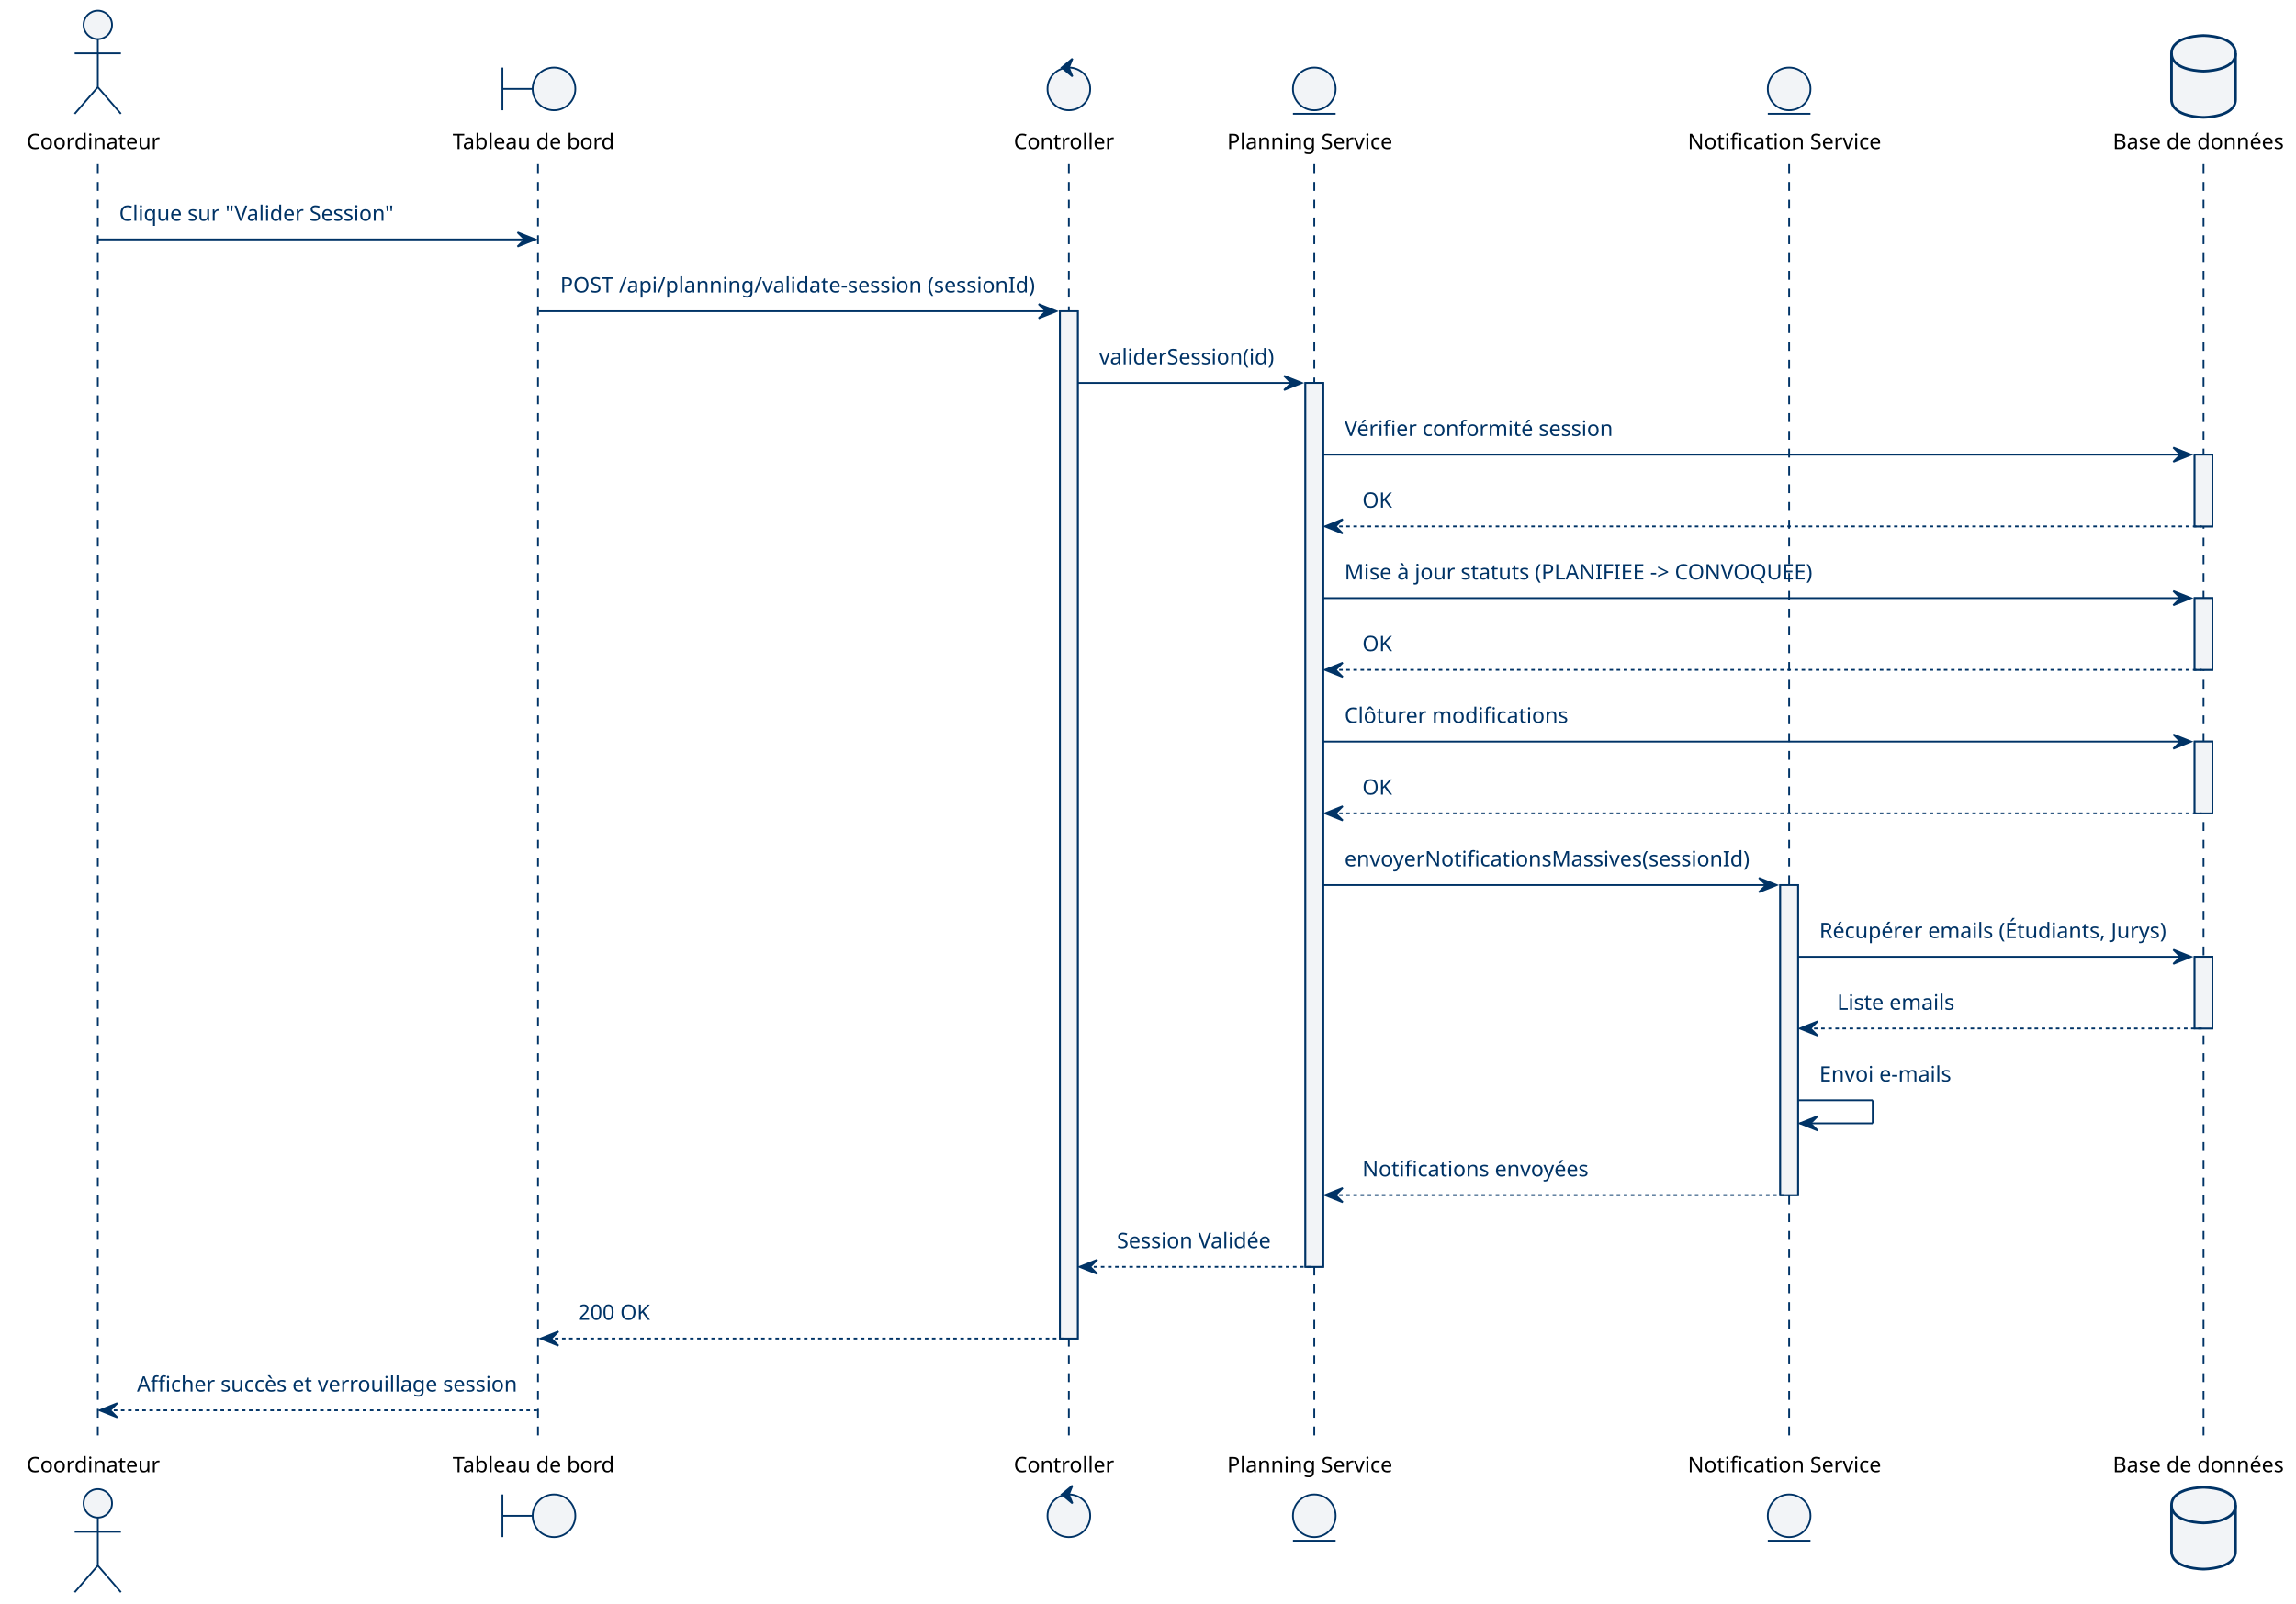
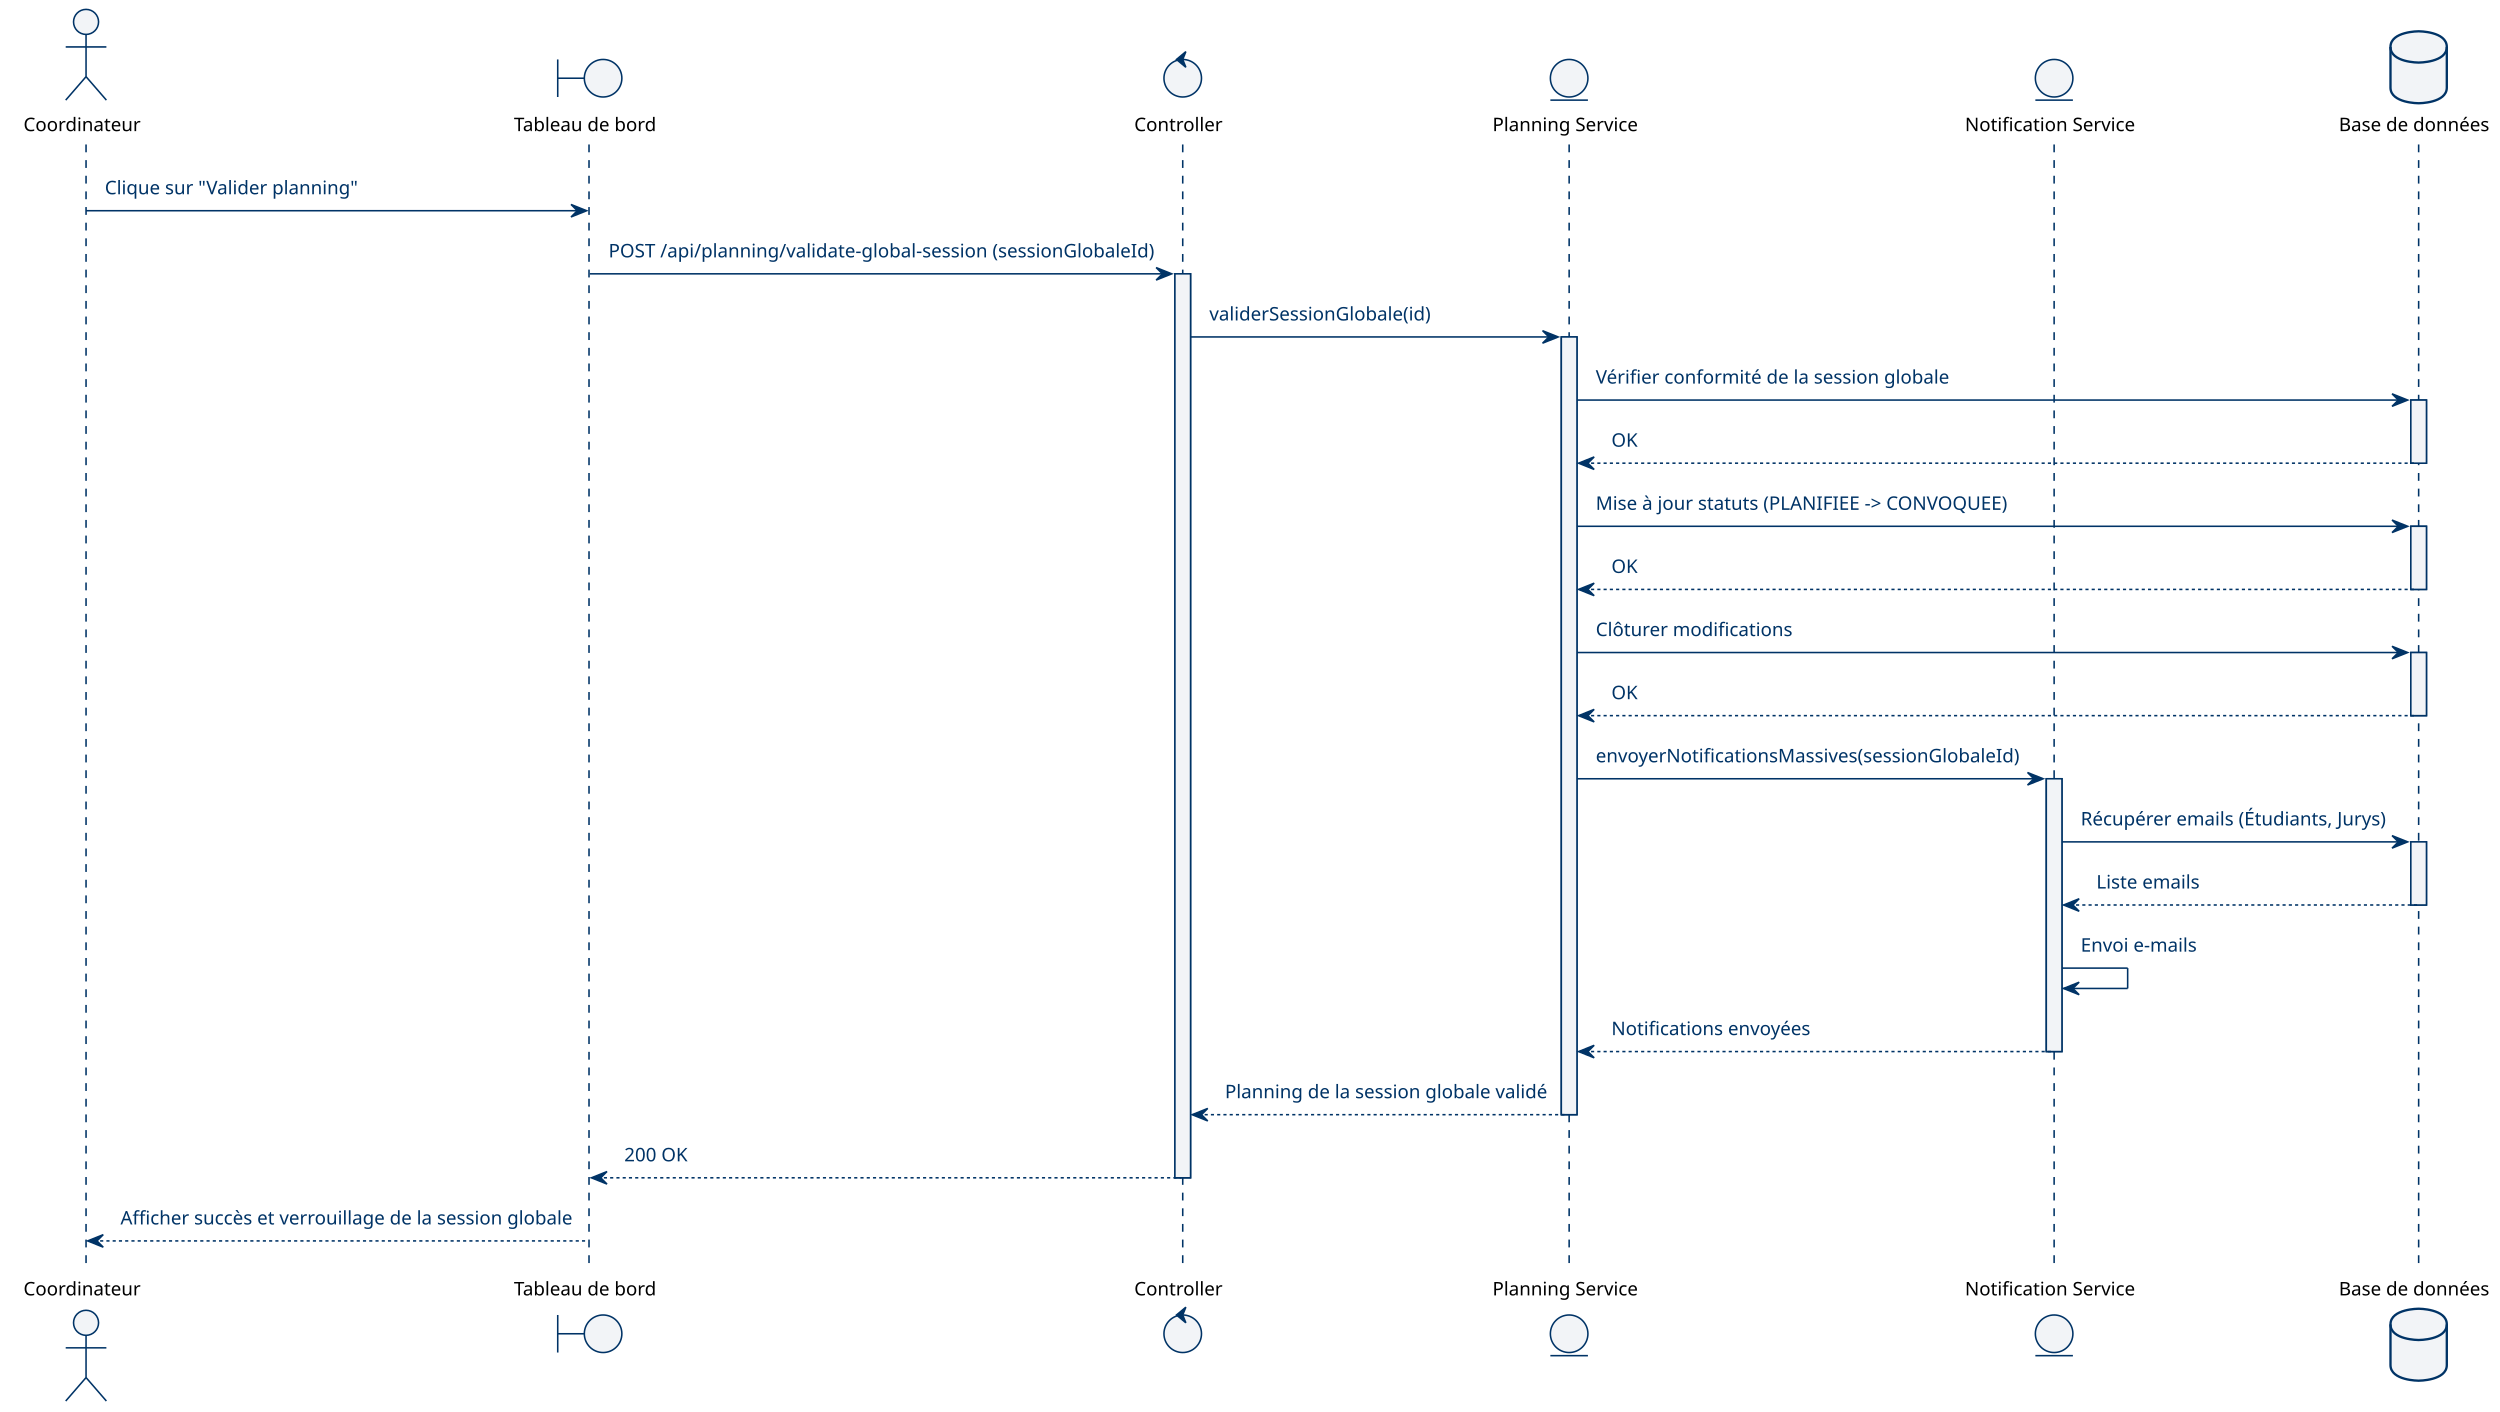
- <svg xmlns="http://www.w3.org/2000/svg" contentStyleType="text/css" height="902px" preserveAspectRatio="none" style="width:1291px;height:902px;background:#FFFFFF;" version="1.1" viewBox="0 0 1291 902" width="1291px" zoomAndPan="magnify">
+ <svg xmlns="http://www.w3.org/2000/svg" contentStyleType="text/css" height="902px" preserveAspectRatio="none" style="width:1598px;height:902px;background:#FFFFFF;" version="1.1" viewBox="0 0 1598 902" width="1598px" zoomAndPan="magnify">
  <defs />
  <g>
-     <rect fill="#F2F4F7" height="577.818" style="stroke:#003366;stroke-width:1.0;" width="10" x="596" y="175.032" />
-     <rect fill="#F2F4F7" height="497.129" style="stroke:#003366;stroke-width:1.0;" width="10" x="734" y="215.376" />
-     <rect fill="#F2F4F7" height="174.376" style="stroke:#003366;stroke-width:1.0;" width="10" x="1001" y="497.785" />
-     <rect fill="#F2F4F7" height="40.344" style="stroke:#003366;stroke-width:1.0;" width="10" x="1234" y="255.721" />
-     <rect fill="#F2F4F7" height="40.344" style="stroke:#003366;stroke-width:1.0;" width="10" x="1234" y="336.409" />
-     <rect fill="#F2F4F7" height="40.344" style="stroke:#003366;stroke-width:1.0;" width="10" x="1234" y="417.097" />
-     <rect fill="#F2F4F7" height="40.344" style="stroke:#003366;stroke-width:1.0;" width="10" x="1234" y="538.129" />
+     <rect fill="#F2F4F7" height="577.818" style="stroke:#003366;stroke-width:1.0;" width="10" x="751" y="175.032" />
+     <rect fill="#F2F4F7" height="497.129" style="stroke:#003366;stroke-width:1.0;" width="10" x="998" y="215.376" />
+     <rect fill="#F2F4F7" height="174.376" style="stroke:#003366;stroke-width:1.0;" width="10" x="1308" y="497.785" />
+     <rect fill="#F2F4F7" height="40.344" style="stroke:#003366;stroke-width:1.0;" width="10" x="1541" y="255.721" />
+     <rect fill="#F2F4F7" height="40.344" style="stroke:#003366;stroke-width:1.0;" width="10" x="1541" y="336.409" />
+     <rect fill="#F2F4F7" height="40.344" style="stroke:#003366;stroke-width:1.0;" width="10" x="1541" y="417.097" />
+     <rect fill="#F2F4F7" height="40.344" style="stroke:#003366;stroke-width:1.0;" width="10" x="1541" y="538.129" />
    <line style="stroke:#003366;stroke-width:1.0;stroke-dasharray:5.0,5.0;" x1="55" x2="55" y1="92.344" y2="811.194" />
-     <line style="stroke:#003366;stroke-width:1.0;stroke-dasharray:5.0,5.0;" x1="302.5" x2="302.5" y1="92.344" y2="811.194" />
-     <line style="stroke:#003366;stroke-width:1.0;stroke-dasharray:5.0,5.0;" x1="601" x2="601" y1="92.344" y2="811.194" />
-     <line style="stroke:#003366;stroke-width:1.0;stroke-dasharray:5.0,5.0;" x1="739" x2="739" y1="92.344" y2="811.194" />
-     <line style="stroke:#003366;stroke-width:1.0;stroke-dasharray:5.0,5.0;" x1="1006" x2="1006" y1="92.344" y2="811.194" />
-     <line style="stroke:#003366;stroke-width:1.0;stroke-dasharray:5.0,5.0;" x1="1239" x2="1239" y1="92.344" y2="811.194" />
+     <line style="stroke:#003366;stroke-width:1.0;stroke-dasharray:5.0,5.0;" x1="376.5" x2="376.5" y1="92.344" y2="811.194" />
+     <line style="stroke:#003366;stroke-width:1.0;stroke-dasharray:5.0,5.0;" x1="756" x2="756" y1="92.344" y2="811.194" />
+     <line style="stroke:#003366;stroke-width:1.0;stroke-dasharray:5.0,5.0;" x1="1003" x2="1003" y1="92.344" y2="811.194" />
+     <line style="stroke:#003366;stroke-width:1.0;stroke-dasharray:5.0,5.0;" x1="1313" x2="1313" y1="92.344" y2="811.194" />
+     <line style="stroke:#003366;stroke-width:1.0;stroke-dasharray:5.0,5.0;" x1="1546" x2="1546" y1="92.344" y2="811.194" />
    <text fill="#000000" font-family="sans-serif" font-size="12" lengthAdjust="spacing" textLength="74" x="15" y="83.828">Coordinateur</text>
    <ellipse cx="55" cy="14" fill="#F2F4F7" rx="8" ry="8" style="stroke:#003366;stroke-width:1.0;" />
    <path d="M55,22 L55,49 M42,30 L68,30 M55,49 L42,64 M55,49 L68,64 " fill="none" style="stroke:#003366;stroke-width:1.0;" />
    <text fill="#000000" font-family="sans-serif" font-size="12" lengthAdjust="spacing" textLength="74" x="15" y="828.022">Coordinateur</text>
    <ellipse cx="55" cy="845.538" fill="#F2F4F7" rx="8" ry="8" style="stroke:#003366;stroke-width:1.0;" />
    <path d="M55,853.538 L55,880.538 M42,861.538 L68,861.538 M55,880.538 L42,895.538 M55,880.538 L68,895.538 " fill="none" style="stroke:#003366;stroke-width:1.0;" />
-     <text fill="#000000" font-family="sans-serif" font-size="12" lengthAdjust="spacing" textLength="91" x="254.5" y="83.828">Tableau de bord</text>
-     <path d="M282.5,38 L282.5,62 M282.5,50 L299.5,50 " fill="none" style="stroke:#003366;stroke-width:1.0;" />
-     <ellipse cx="311.5" cy="50" fill="#F2F4F7" rx="12" ry="12" style="stroke:#003366;stroke-width:1.0;" />
-     <text fill="#000000" font-family="sans-serif" font-size="12" lengthAdjust="spacing" textLength="91" x="254.5" y="828.022">Tableau de bord</text>
-     <path d="M282.5,840.538 L282.5,864.538 M282.5,852.538 L299.5,852.538 " fill="none" style="stroke:#003366;stroke-width:1.0;" />
-     <ellipse cx="311.5" cy="852.538" fill="#F2F4F7" rx="12" ry="12" style="stroke:#003366;stroke-width:1.0;" />
-     <text fill="#000000" font-family="sans-serif" font-size="12" lengthAdjust="spacing" textLength="56" x="570" y="83.828">Controller</text>
-     <ellipse cx="601" cy="50" fill="#F2F4F7" rx="12" ry="12" style="stroke:#003366;stroke-width:1.0;" />
-     <polygon fill="#003366" points="597,38,603,33,601,38,603,43,597,38" style="stroke:#003366;stroke-width:1.0;" />
-     <text fill="#000000" font-family="sans-serif" font-size="12" lengthAdjust="spacing" textLength="56" x="570" y="828.022">Controller</text>
-     <ellipse cx="601" cy="852.538" fill="#F2F4F7" rx="12" ry="12" style="stroke:#003366;stroke-width:1.0;" />
-     <polygon fill="#003366" points="597,840.538,603,835.538,601,840.538,603,845.538,597,840.538" style="stroke:#003366;stroke-width:1.0;" />
-     <text fill="#000000" font-family="sans-serif" font-size="12" lengthAdjust="spacing" textLength="92" x="690" y="83.828">Planning Service</text>
-     <ellipse cx="739" cy="50" fill="#F2F4F7" rx="12" ry="12" style="stroke:#003366;stroke-width:1.0;" />
-     <line style="stroke:#003366;stroke-width:1.0;" x1="727" x2="751" y1="64" y2="64" />
-     <text fill="#000000" font-family="sans-serif" font-size="12" lengthAdjust="spacing" textLength="92" x="690" y="828.022">Planning Service</text>
-     <ellipse cx="739" cy="852.538" fill="#F2F4F7" rx="12" ry="12" style="stroke:#003366;stroke-width:1.0;" />
-     <line style="stroke:#003366;stroke-width:1.0;" x1="727" x2="751" y1="866.538" y2="866.538" />
-     <text fill="#000000" font-family="sans-serif" font-size="12" lengthAdjust="spacing" textLength="108" x="949" y="83.828">Notification Service</text>
-     <ellipse cx="1006" cy="50" fill="#F2F4F7" rx="12" ry="12" style="stroke:#003366;stroke-width:1.0;" />
-     <line style="stroke:#003366;stroke-width:1.0;" x1="994" x2="1018" y1="64" y2="64" />
-     <text fill="#000000" font-family="sans-serif" font-size="12" lengthAdjust="spacing" textLength="108" x="949" y="828.022">Notification Service</text>
-     <ellipse cx="1006" cy="852.538" fill="#F2F4F7" rx="12" ry="12" style="stroke:#003366;stroke-width:1.0;" />
-     <line style="stroke:#003366;stroke-width:1.0;" x1="994" x2="1018" y1="866.538" y2="866.538" />
-     <text fill="#000000" font-family="sans-serif" font-size="12" lengthAdjust="spacing" textLength="96" x="1188" y="83.828">Base de données</text>
-     <path d="M1221,30 C1221,20 1239,20 1239,20 C1239,20 1257,20 1257,30 L1257,56 C1257,66 1239,66 1239,66 C1239,66 1221,66 1221,56 L1221,30 " fill="#F2F4F7" style="stroke:#003366;stroke-width:1.5;" />
-     <path d="M1221,30 C1221,40 1239,40 1239,40 C1239,40 1257,40 1257,30 " fill="none" style="stroke:#003366;stroke-width:1.5;" />
-     <text fill="#000000" font-family="sans-serif" font-size="12" lengthAdjust="spacing" textLength="96" x="1188" y="828.022">Base de données</text>
-     <path d="M1221,846.538 C1221,836.538 1239,836.538 1239,836.538 C1239,836.538 1257,836.538 1257,846.538 L1257,872.538 C1257,882.538 1239,882.538 1239,882.538 C1239,882.538 1221,882.538 1221,872.538 L1221,846.538 " fill="#F2F4F7" style="stroke:#003366;stroke-width:1.5;" />
-     <path d="M1221,846.538 C1221,856.538 1239,856.538 1239,856.538 C1239,856.538 1257,856.538 1257,846.538 " fill="none" style="stroke:#003366;stroke-width:1.5;" />
-     <rect fill="#F2F4F7" height="577.818" style="stroke:#003366;stroke-width:1.0;" width="10" x="596" y="175.032" />
-     <rect fill="#F2F4F7" height="497.129" style="stroke:#003366;stroke-width:1.0;" width="10" x="734" y="215.376" />
-     <rect fill="#F2F4F7" height="174.376" style="stroke:#003366;stroke-width:1.0;" width="10" x="1001" y="497.785" />
-     <rect fill="#F2F4F7" height="40.344" style="stroke:#003366;stroke-width:1.0;" width="10" x="1234" y="255.721" />
-     <rect fill="#F2F4F7" height="40.344" style="stroke:#003366;stroke-width:1.0;" width="10" x="1234" y="336.409" />
-     <rect fill="#F2F4F7" height="40.344" style="stroke:#003366;stroke-width:1.0;" width="10" x="1234" y="417.097" />
-     <rect fill="#F2F4F7" height="40.344" style="stroke:#003366;stroke-width:1.0;" width="10" x="1234" y="538.129" />
-     <polygon fill="#003366" points="291,130.688,301,134.688,291,138.688,295,134.688" style="stroke:#003366;stroke-width:1.0;" />
-     <line style="stroke:#003366;stroke-width:1.0;" x1="55" x2="297" y1="134.688" y2="134.688" />
-     <text fill="#003366" font-family="sans-serif" font-size="12" lengthAdjust="spacing" textLength="154" x="67" y="124.172">Clique sur "Valider Session"</text>
-     <polygon fill="#003366" points="584,171.032,594,175.032,584,179.032,588,175.032" style="stroke:#003366;stroke-width:1.0;" />
-     <line style="stroke:#003366;stroke-width:1.0;" x1="303" x2="590" y1="175.032" y2="175.032" />
-     <text fill="#003366" font-family="sans-serif" font-size="12" lengthAdjust="spacing" textLength="264" x="315" y="164.516">POST /api/planning/validate-session (sessionId)</text>
-     <polygon fill="#003366" points="722,211.376,732,215.376,722,219.376,726,215.376" style="stroke:#003366;stroke-width:1.0;" />
-     <line style="stroke:#003366;stroke-width:1.0;" x1="606" x2="728" y1="215.376" y2="215.376" />
-     <text fill="#003366" font-family="sans-serif" font-size="12" lengthAdjust="spacing" textLength="99" x="618" y="204.86">validerSession(id)</text>
-     <polygon fill="#003366" points="1222,251.721,1232,255.721,1222,259.721,1226,255.721" style="stroke:#003366;stroke-width:1.0;" />
-     <line style="stroke:#003366;stroke-width:1.0;" x1="744" x2="1228" y1="255.721" y2="255.721" />
-     <text fill="#003366" font-family="sans-serif" font-size="12" lengthAdjust="spacing" textLength="150" x="756" y="245.204">Vérifier conformité session</text>
-     <polygon fill="#003366" points="755,292.065,745,296.065,755,300.065,751,296.065" style="stroke:#003366;stroke-width:1.0;" />
-     <line style="stroke:#003366;stroke-width:1.0;stroke-dasharray:2.0,2.0;" x1="749" x2="1238" y1="296.065" y2="296.065" />
-     <text fill="#003366" font-family="sans-serif" font-size="12" lengthAdjust="spacing" textLength="16" x="766" y="285.549">OK</text>
-     <polygon fill="#003366" points="1222,332.409,1232,336.409,1222,340.409,1226,336.409" style="stroke:#003366;stroke-width:1.0;" />
-     <line style="stroke:#003366;stroke-width:1.0;" x1="744" x2="1228" y1="336.409" y2="336.409" />
-     <text fill="#003366" font-family="sans-serif" font-size="12" lengthAdjust="spacing" textLength="263" x="756" y="325.893">Mise à jour statuts (PLANIFIEE -&gt; CONVOQUEE)</text>
-     <polygon fill="#003366" points="755,372.753,745,376.753,755,380.753,751,376.753" style="stroke:#003366;stroke-width:1.0;" />
-     <line style="stroke:#003366;stroke-width:1.0;stroke-dasharray:2.0,2.0;" x1="749" x2="1238" y1="376.753" y2="376.753" />
-     <text fill="#003366" font-family="sans-serif" font-size="12" lengthAdjust="spacing" textLength="16" x="766" y="366.237">OK</text>
-     <polygon fill="#003366" points="1222,413.097,1232,417.097,1222,421.097,1226,417.097" style="stroke:#003366;stroke-width:1.0;" />
-     <line style="stroke:#003366;stroke-width:1.0;" x1="744" x2="1228" y1="417.097" y2="417.097" />
-     <text fill="#003366" font-family="sans-serif" font-size="12" lengthAdjust="spacing" textLength="124" x="756" y="406.581">Clôturer modifications</text>
-     <polygon fill="#003366" points="755,453.441,745,457.441,755,461.441,751,457.441" style="stroke:#003366;stroke-width:1.0;" />
-     <line style="stroke:#003366;stroke-width:1.0;stroke-dasharray:2.0,2.0;" x1="749" x2="1238" y1="457.441" y2="457.441" />
-     <text fill="#003366" font-family="sans-serif" font-size="12" lengthAdjust="spacing" textLength="16" x="766" y="446.925">OK</text>
-     <polygon fill="#003366" points="989,493.785,999,497.785,989,501.785,993,497.785" style="stroke:#003366;stroke-width:1.0;" />
-     <line style="stroke:#003366;stroke-width:1.0;" x1="744" x2="995" y1="497.785" y2="497.785" />
-     <text fill="#003366" font-family="sans-serif" font-size="12" lengthAdjust="spacing" textLength="228" x="756" y="487.269">envoyerNotificationsMassives(sessionId)</text>
-     <polygon fill="#003366" points="1222,534.129,1232,538.129,1222,542.129,1226,538.129" style="stroke:#003366;stroke-width:1.0;" />
-     <line style="stroke:#003366;stroke-width:1.0;" x1="1011" x2="1228" y1="538.129" y2="538.129" />
-     <text fill="#003366" font-family="sans-serif" font-size="12" lengthAdjust="spacing" textLength="194" x="1023" y="527.613">Récupérer emails (Étudiants, Jurys)</text>
-     <polygon fill="#003366" points="1022,574.473,1012,578.473,1022,582.473,1018,578.473" style="stroke:#003366;stroke-width:1.0;" />
-     <line style="stroke:#003366;stroke-width:1.0;stroke-dasharray:2.0,2.0;" x1="1016" x2="1238" y1="578.473" y2="578.473" />
-     <text fill="#003366" font-family="sans-serif" font-size="12" lengthAdjust="spacing" textLength="66" x="1033" y="567.957">Liste emails</text>
-     <line style="stroke:#003366;stroke-width:1.0;" x1="1011" x2="1053" y1="618.818" y2="618.818" />
-     <line style="stroke:#003366;stroke-width:1.0;" x1="1053" x2="1053" y1="618.818" y2="631.818" />
-     <line style="stroke:#003366;stroke-width:1.0;" x1="1012" x2="1053" y1="631.818" y2="631.818" />
-     <polygon fill="#003366" points="1022,627.818,1012,631.818,1022,635.818,1018,631.818" style="stroke:#003366;stroke-width:1.0;" />
-     <text fill="#003366" font-family="sans-serif" font-size="12" lengthAdjust="spacing" textLength="74" x="1023" y="608.302">Envoi e-mails</text>
-     <polygon fill="#003366" points="755,668.162,745,672.162,755,676.162,751,672.162" style="stroke:#003366;stroke-width:1.0;" />
-     <line style="stroke:#003366;stroke-width:1.0;stroke-dasharray:2.0,2.0;" x1="749" x2="1005" y1="672.162" y2="672.162" />
-     <text fill="#003366" font-family="sans-serif" font-size="12" lengthAdjust="spacing" textLength="126" x="766" y="661.646">Notifications envoyées</text>
-     <polygon fill="#003366" points="617,708.506,607,712.506,617,716.506,613,712.506" style="stroke:#003366;stroke-width:1.0;" />
-     <line style="stroke:#003366;stroke-width:1.0;stroke-dasharray:2.0,2.0;" x1="611" x2="738" y1="712.506" y2="712.506" />
-     <text fill="#003366" font-family="sans-serif" font-size="12" lengthAdjust="spacing" textLength="87" x="628" y="701.99">Session Validée</text>
-     <polygon fill="#003366" points="314,748.85,304,752.85,314,756.85,310,752.85" style="stroke:#003366;stroke-width:1.0;" />
-     <line style="stroke:#003366;stroke-width:1.0;stroke-dasharray:2.0,2.0;" x1="308" x2="600" y1="752.85" y2="752.85" />
-     <text fill="#003366" font-family="sans-serif" font-size="12" lengthAdjust="spacing" textLength="40" x="325" y="742.334">200 OK</text>
+     <text fill="#000000" font-family="sans-serif" font-size="12" lengthAdjust="spacing" textLength="91" x="328.5" y="83.828">Tableau de bord</text>
+     <path d="M356.5,38 L356.5,62 M356.5,50 L373.5,50 " fill="none" style="stroke:#003366;stroke-width:1.0;" />
+     <ellipse cx="385.5" cy="50" fill="#F2F4F7" rx="12" ry="12" style="stroke:#003366;stroke-width:1.0;" />
+     <text fill="#000000" font-family="sans-serif" font-size="12" lengthAdjust="spacing" textLength="91" x="328.5" y="828.022">Tableau de bord</text>
+     <path d="M356.5,840.538 L356.5,864.538 M356.5,852.538 L373.5,852.538 " fill="none" style="stroke:#003366;stroke-width:1.0;" />
+     <ellipse cx="385.5" cy="852.538" fill="#F2F4F7" rx="12" ry="12" style="stroke:#003366;stroke-width:1.0;" />
+     <text fill="#000000" font-family="sans-serif" font-size="12" lengthAdjust="spacing" textLength="56" x="725" y="83.828">Controller</text>
+     <ellipse cx="756" cy="50" fill="#F2F4F7" rx="12" ry="12" style="stroke:#003366;stroke-width:1.0;" />
+     <polygon fill="#003366" points="752,38,758,33,756,38,758,43,752,38" style="stroke:#003366;stroke-width:1.0;" />
+     <text fill="#000000" font-family="sans-serif" font-size="12" lengthAdjust="spacing" textLength="56" x="725" y="828.022">Controller</text>
+     <ellipse cx="756" cy="852.538" fill="#F2F4F7" rx="12" ry="12" style="stroke:#003366;stroke-width:1.0;" />
+     <polygon fill="#003366" points="752,840.538,758,835.538,756,840.538,758,845.538,752,840.538" style="stroke:#003366;stroke-width:1.0;" />
+     <text fill="#000000" font-family="sans-serif" font-size="12" lengthAdjust="spacing" textLength="92" x="954" y="83.828">Planning Service</text>
+     <ellipse cx="1003" cy="50" fill="#F2F4F7" rx="12" ry="12" style="stroke:#003366;stroke-width:1.0;" />
+     <line style="stroke:#003366;stroke-width:1.0;" x1="991" x2="1015" y1="64" y2="64" />
+     <text fill="#000000" font-family="sans-serif" font-size="12" lengthAdjust="spacing" textLength="92" x="954" y="828.022">Planning Service</text>
+     <ellipse cx="1003" cy="852.538" fill="#F2F4F7" rx="12" ry="12" style="stroke:#003366;stroke-width:1.0;" />
+     <line style="stroke:#003366;stroke-width:1.0;" x1="991" x2="1015" y1="866.538" y2="866.538" />
+     <text fill="#000000" font-family="sans-serif" font-size="12" lengthAdjust="spacing" textLength="108" x="1256" y="83.828">Notification Service</text>
+     <ellipse cx="1313" cy="50" fill="#F2F4F7" rx="12" ry="12" style="stroke:#003366;stroke-width:1.0;" />
+     <line style="stroke:#003366;stroke-width:1.0;" x1="1301" x2="1325" y1="64" y2="64" />
+     <text fill="#000000" font-family="sans-serif" font-size="12" lengthAdjust="spacing" textLength="108" x="1256" y="828.022">Notification Service</text>
+     <ellipse cx="1313" cy="852.538" fill="#F2F4F7" rx="12" ry="12" style="stroke:#003366;stroke-width:1.0;" />
+     <line style="stroke:#003366;stroke-width:1.0;" x1="1301" x2="1325" y1="866.538" y2="866.538" />
+     <text fill="#000000" font-family="sans-serif" font-size="12" lengthAdjust="spacing" textLength="96" x="1495" y="83.828">Base de données</text>
+     <path d="M1528,30 C1528,20 1546,20 1546,20 C1546,20 1564,20 1564,30 L1564,56 C1564,66 1546,66 1546,66 C1546,66 1528,66 1528,56 L1528,30 " fill="#F2F4F7" style="stroke:#003366;stroke-width:1.5;" />
+     <path d="M1528,30 C1528,40 1546,40 1546,40 C1546,40 1564,40 1564,30 " fill="none" style="stroke:#003366;stroke-width:1.5;" />
+     <text fill="#000000" font-family="sans-serif" font-size="12" lengthAdjust="spacing" textLength="96" x="1495" y="828.022">Base de données</text>
+     <path d="M1528,846.538 C1528,836.538 1546,836.538 1546,836.538 C1546,836.538 1564,836.538 1564,846.538 L1564,872.538 C1564,882.538 1546,882.538 1546,882.538 C1546,882.538 1528,882.538 1528,872.538 L1528,846.538 " fill="#F2F4F7" style="stroke:#003366;stroke-width:1.5;" />
+     <path d="M1528,846.538 C1528,856.538 1546,856.538 1546,856.538 C1546,856.538 1564,856.538 1564,846.538 " fill="none" style="stroke:#003366;stroke-width:1.5;" />
+     <rect fill="#F2F4F7" height="577.818" style="stroke:#003366;stroke-width:1.0;" width="10" x="751" y="175.032" />
+     <rect fill="#F2F4F7" height="497.129" style="stroke:#003366;stroke-width:1.0;" width="10" x="998" y="215.376" />
+     <rect fill="#F2F4F7" height="174.376" style="stroke:#003366;stroke-width:1.0;" width="10" x="1308" y="497.785" />
+     <rect fill="#F2F4F7" height="40.344" style="stroke:#003366;stroke-width:1.0;" width="10" x="1541" y="255.721" />
+     <rect fill="#F2F4F7" height="40.344" style="stroke:#003366;stroke-width:1.0;" width="10" x="1541" y="336.409" />
+     <rect fill="#F2F4F7" height="40.344" style="stroke:#003366;stroke-width:1.0;" width="10" x="1541" y="417.097" />
+     <rect fill="#F2F4F7" height="40.344" style="stroke:#003366;stroke-width:1.0;" width="10" x="1541" y="538.129" />
+     <polygon fill="#003366" points="365,130.688,375,134.688,365,138.688,369,134.688" style="stroke:#003366;stroke-width:1.0;" />
+     <line style="stroke:#003366;stroke-width:1.0;" x1="55" x2="371" y1="134.688" y2="134.688" />
+     <text fill="#003366" font-family="sans-serif" font-size="12" lengthAdjust="spacing" textLength="159" x="67" y="124.172">Clique sur "Valider planning"</text>
+     <polygon fill="#003366" points="739,171.032,749,175.032,739,179.032,743,175.032" style="stroke:#003366;stroke-width:1.0;" />
+     <line style="stroke:#003366;stroke-width:1.0;" x1="377" x2="745" y1="175.032" y2="175.032" />
+     <text fill="#003366" font-family="sans-serif" font-size="12" lengthAdjust="spacing" textLength="345" x="389" y="164.516">POST /api/planning/validate-global-session (sessionGlobaleId)</text>
+     <polygon fill="#003366" points="986,211.376,996,215.376,986,219.376,990,215.376" style="stroke:#003366;stroke-width:1.0;" />
+     <line style="stroke:#003366;stroke-width:1.0;" x1="761" x2="992" y1="215.376" y2="215.376" />
+     <text fill="#003366" font-family="sans-serif" font-size="12" lengthAdjust="spacing" textLength="142" x="773" y="204.86">validerSessionGlobale(id)</text>
+     <polygon fill="#003366" points="1529,251.721,1539,255.721,1529,259.721,1533,255.721" style="stroke:#003366;stroke-width:1.0;" />
+     <line style="stroke:#003366;stroke-width:1.0;" x1="1008" x2="1535" y1="255.721" y2="255.721" />
+     <text fill="#003366" font-family="sans-serif" font-size="12" lengthAdjust="spacing" textLength="224" x="1020" y="245.204">Vérifier conformité de la session globale</text>
+     <polygon fill="#003366" points="1019,292.065,1009,296.065,1019,300.065,1015,296.065" style="stroke:#003366;stroke-width:1.0;" />
+     <line style="stroke:#003366;stroke-width:1.0;stroke-dasharray:2.0,2.0;" x1="1013" x2="1545" y1="296.065" y2="296.065" />
+     <text fill="#003366" font-family="sans-serif" font-size="12" lengthAdjust="spacing" textLength="16" x="1030" y="285.549">OK</text>
+     <polygon fill="#003366" points="1529,332.409,1539,336.409,1529,340.409,1533,336.409" style="stroke:#003366;stroke-width:1.0;" />
+     <line style="stroke:#003366;stroke-width:1.0;" x1="1008" x2="1535" y1="336.409" y2="336.409" />
+     <text fill="#003366" font-family="sans-serif" font-size="12" lengthAdjust="spacing" textLength="263" x="1020" y="325.893">Mise à jour statuts (PLANIFIEE -&gt; CONVOQUEE)</text>
+     <polygon fill="#003366" points="1019,372.753,1009,376.753,1019,380.753,1015,376.753" style="stroke:#003366;stroke-width:1.0;" />
+     <line style="stroke:#003366;stroke-width:1.0;stroke-dasharray:2.0,2.0;" x1="1013" x2="1545" y1="376.753" y2="376.753" />
+     <text fill="#003366" font-family="sans-serif" font-size="12" lengthAdjust="spacing" textLength="16" x="1030" y="366.237">OK</text>
+     <polygon fill="#003366" points="1529,413.097,1539,417.097,1529,421.097,1533,417.097" style="stroke:#003366;stroke-width:1.0;" />
+     <line style="stroke:#003366;stroke-width:1.0;" x1="1008" x2="1535" y1="417.097" y2="417.097" />
+     <text fill="#003366" font-family="sans-serif" font-size="12" lengthAdjust="spacing" textLength="124" x="1020" y="406.581">Clôturer modifications</text>
+     <polygon fill="#003366" points="1019,453.441,1009,457.441,1019,461.441,1015,457.441" style="stroke:#003366;stroke-width:1.0;" />
+     <line style="stroke:#003366;stroke-width:1.0;stroke-dasharray:2.0,2.0;" x1="1013" x2="1545" y1="457.441" y2="457.441" />
+     <text fill="#003366" font-family="sans-serif" font-size="12" lengthAdjust="spacing" textLength="16" x="1030" y="446.925">OK</text>
+     <polygon fill="#003366" points="1296,493.785,1306,497.785,1296,501.785,1300,497.785" style="stroke:#003366;stroke-width:1.0;" />
+     <line style="stroke:#003366;stroke-width:1.0;" x1="1008" x2="1302" y1="497.785" y2="497.785" />
+     <text fill="#003366" font-family="sans-serif" font-size="12" lengthAdjust="spacing" textLength="271" x="1020" y="487.269">envoyerNotificationsMassives(sessionGlobaleId)</text>
+     <polygon fill="#003366" points="1529,534.129,1539,538.129,1529,542.129,1533,538.129" style="stroke:#003366;stroke-width:1.0;" />
+     <line style="stroke:#003366;stroke-width:1.0;" x1="1318" x2="1535" y1="538.129" y2="538.129" />
+     <text fill="#003366" font-family="sans-serif" font-size="12" lengthAdjust="spacing" textLength="194" x="1330" y="527.613">Récupérer emails (Étudiants, Jurys)</text>
+     <polygon fill="#003366" points="1329,574.473,1319,578.473,1329,582.473,1325,578.473" style="stroke:#003366;stroke-width:1.0;" />
+     <line style="stroke:#003366;stroke-width:1.0;stroke-dasharray:2.0,2.0;" x1="1323" x2="1545" y1="578.473" y2="578.473" />
+     <text fill="#003366" font-family="sans-serif" font-size="12" lengthAdjust="spacing" textLength="66" x="1340" y="567.957">Liste emails</text>
+     <line style="stroke:#003366;stroke-width:1.0;" x1="1318" x2="1360" y1="618.818" y2="618.818" />
+     <line style="stroke:#003366;stroke-width:1.0;" x1="1360" x2="1360" y1="618.818" y2="631.818" />
+     <line style="stroke:#003366;stroke-width:1.0;" x1="1319" x2="1360" y1="631.818" y2="631.818" />
+     <polygon fill="#003366" points="1329,627.818,1319,631.818,1329,635.818,1325,631.818" style="stroke:#003366;stroke-width:1.0;" />
+     <text fill="#003366" font-family="sans-serif" font-size="12" lengthAdjust="spacing" textLength="74" x="1330" y="608.302">Envoi e-mails</text>
+     <polygon fill="#003366" points="1019,668.162,1009,672.162,1019,676.162,1015,672.162" style="stroke:#003366;stroke-width:1.0;" />
+     <line style="stroke:#003366;stroke-width:1.0;stroke-dasharray:2.0,2.0;" x1="1013" x2="1312" y1="672.162" y2="672.162" />
+     <text fill="#003366" font-family="sans-serif" font-size="12" lengthAdjust="spacing" textLength="126" x="1030" y="661.646">Notifications envoyées</text>
+     <polygon fill="#003366" points="772,708.506,762,712.506,772,716.506,768,712.506" style="stroke:#003366;stroke-width:1.0;" />
+     <line style="stroke:#003366;stroke-width:1.0;stroke-dasharray:2.0,2.0;" x1="766" x2="1002" y1="712.506" y2="712.506" />
+     <text fill="#003366" font-family="sans-serif" font-size="12" lengthAdjust="spacing" textLength="203" x="783" y="701.99">Planning de la session globale validé</text>
+     <polygon fill="#003366" points="388,748.85,378,752.85,388,756.85,384,752.85" style="stroke:#003366;stroke-width:1.0;" />
+     <line style="stroke:#003366;stroke-width:1.0;stroke-dasharray:2.0,2.0;" x1="382" x2="755" y1="752.85" y2="752.85" />
+     <text fill="#003366" font-family="sans-serif" font-size="12" lengthAdjust="spacing" textLength="40" x="399" y="742.334">200 OK</text>
    <polygon fill="#003366" points="66,789.194,56,793.194,66,797.194,62,793.194" style="stroke:#003366;stroke-width:1.0;" />
-     <line style="stroke:#003366;stroke-width:1.0;stroke-dasharray:2.0,2.0;" x1="60" x2="302" y1="793.194" y2="793.194" />
-     <text fill="#003366" font-family="sans-serif" font-size="12" lengthAdjust="spacing" textLength="214" x="77" y="782.678">Afficher succès et verrouillage session</text>
+     <line style="stroke:#003366;stroke-width:1.0;stroke-dasharray:2.0,2.0;" x1="60" x2="376" y1="793.194" y2="793.194" />
+     <text fill="#003366" font-family="sans-serif" font-size="12" lengthAdjust="spacing" textLength="288" x="77" y="782.678">Afficher succès et verrouillage de la session globale</text>
  </g>
</svg>
